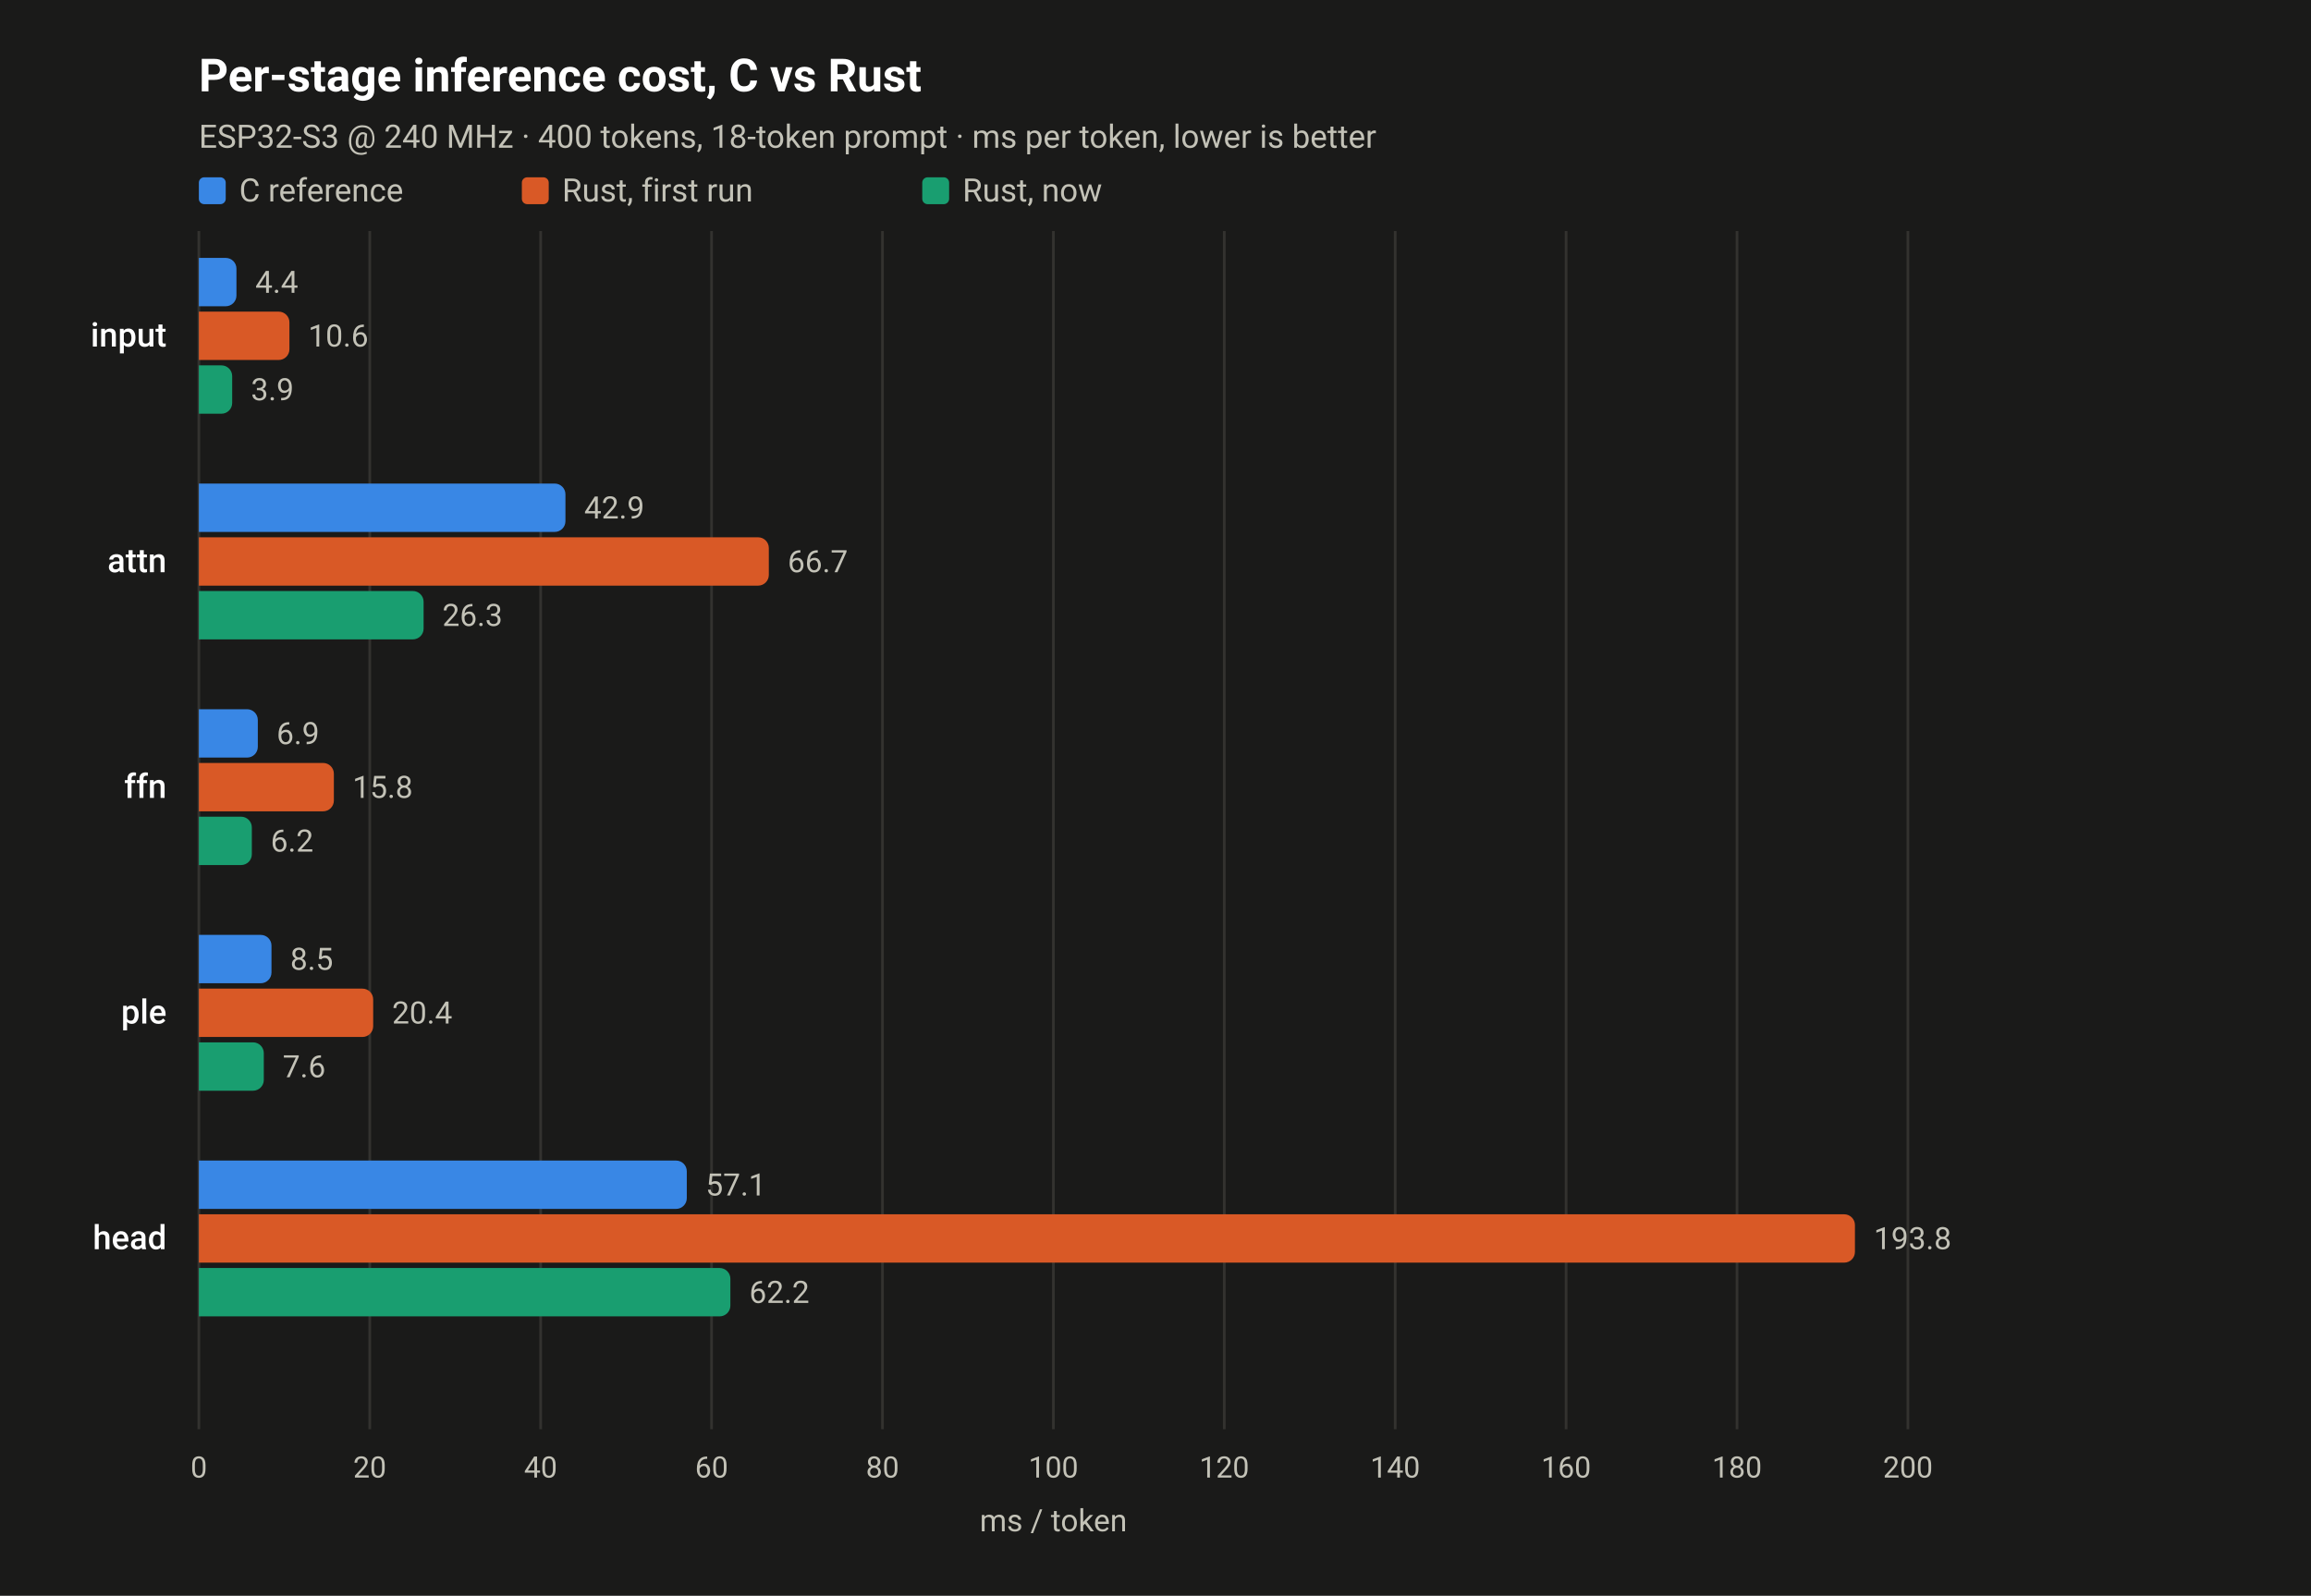
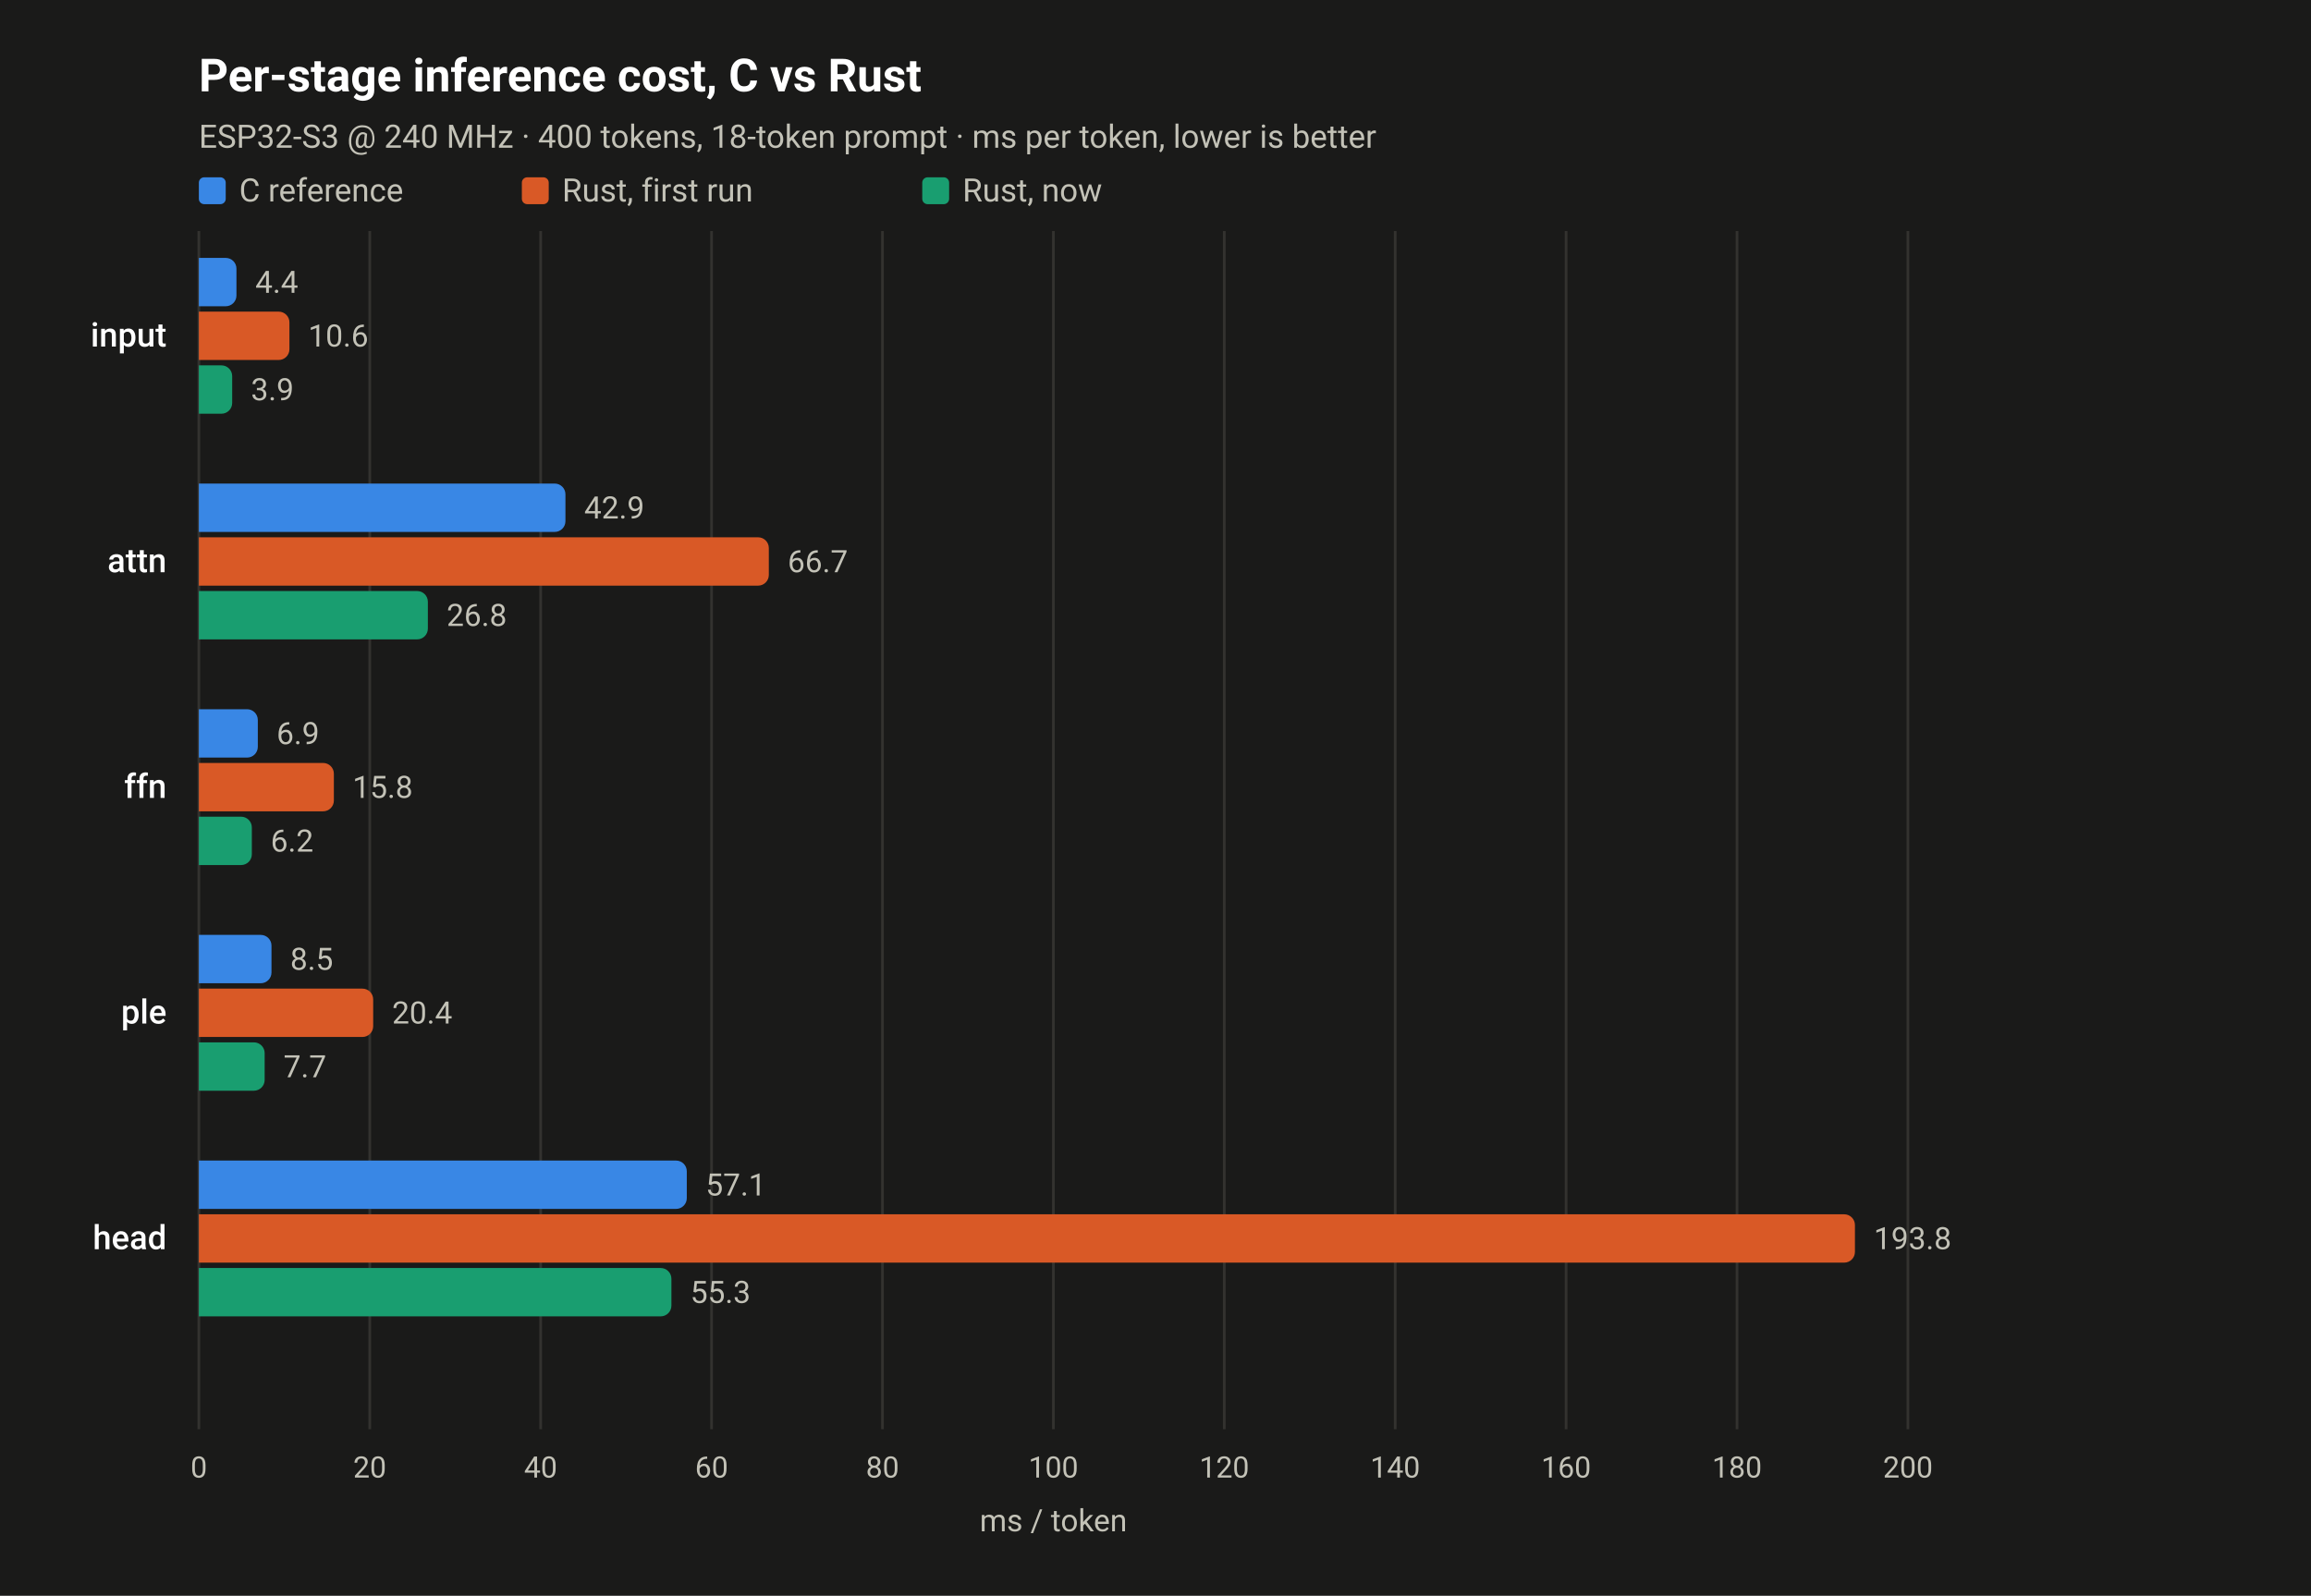
<svg xmlns="http://www.w3.org/2000/svg" width="860" height="594" viewBox="0 0 860 594" font-family="ui-sans-serif,-apple-system,Segoe UI,Roboto,sans-serif">
  <defs>
    <pattern id="prov" width="6" height="6" patternUnits="userSpaceOnUse" patternTransform="rotate(45)">
      <rect width="6" height="6" fill="none" />
      <line x1="0" y1="0" x2="0" y2="6" stroke="#1a1a19" stroke-width="2" opacity="0.55" />
    </pattern>
  </defs>
  <rect width="860" height="594" fill="#1a1a19" />
  <text x="74" y="34" font-size="17" font-weight="600" fill="#ffffff">Per-stage inference cost, C vs Rust</text>
  <text x="74" y="55" font-size="12" fill="#c3c2b7">ESP32-S3 @ 240 MHz · 400 tokens, 18-token prompt · ms per token, lower is better</text>
  <rect x="74" y="66" width="10" height="10" rx="2" fill="#3987e5" />
  <text x="89" y="75" font-size="12" fill="#c3c2b7">C reference</text>
  <rect x="194.2" y="66" width="10" height="10" rx="2" fill="#d95926" />
  <text x="209.2" y="75" font-size="12" fill="#c3c2b7">Rust, first run</text>
  <rect x="343.2" y="66" width="10" height="10" rx="2" fill="#199e70" />
  <text x="358.2" y="75" font-size="12" fill="#c3c2b7">Rust, now</text>
  <line x1="74.0" y1="86" x2="74.0" y2="532" stroke="#33322f" stroke-width="1" />
  <text x="74.0" y="550" font-size="11" fill="#c3c2b7" text-anchor="middle">0</text>
  <line x1="137.6" y1="86" x2="137.6" y2="532" stroke="#33322f" stroke-width="1" />
  <text x="137.6" y="550" font-size="11" fill="#c3c2b7" text-anchor="middle">20</text>
  <line x1="201.2" y1="86" x2="201.2" y2="532" stroke="#33322f" stroke-width="1" />
  <text x="201.2" y="550" font-size="11" fill="#c3c2b7" text-anchor="middle">40</text>
  <line x1="264.8" y1="86" x2="264.8" y2="532" stroke="#33322f" stroke-width="1" />
  <text x="264.8" y="550" font-size="11" fill="#c3c2b7" text-anchor="middle">60</text>
  <line x1="328.4" y1="86" x2="328.4" y2="532" stroke="#33322f" stroke-width="1" />
  <text x="328.4" y="550" font-size="11" fill="#c3c2b7" text-anchor="middle">80</text>
  <line x1="392.0" y1="86" x2="392.0" y2="532" stroke="#33322f" stroke-width="1" />
  <text x="392.0" y="550" font-size="11" fill="#c3c2b7" text-anchor="middle">100</text>
  <line x1="455.6" y1="86" x2="455.6" y2="532" stroke="#33322f" stroke-width="1" />
  <text x="455.6" y="550" font-size="11" fill="#c3c2b7" text-anchor="middle">120</text>
  <line x1="519.2" y1="86" x2="519.2" y2="532" stroke="#33322f" stroke-width="1" />
  <text x="519.2" y="550" font-size="11" fill="#c3c2b7" text-anchor="middle">140</text>
  <line x1="582.8" y1="86" x2="582.8" y2="532" stroke="#33322f" stroke-width="1" />
  <text x="582.8" y="550" font-size="11" fill="#c3c2b7" text-anchor="middle">160</text>
  <line x1="646.4" y1="86" x2="646.4" y2="532" stroke="#33322f" stroke-width="1" />
  <text x="646.4" y="550" font-size="11" fill="#c3c2b7" text-anchor="middle">180</text>
  <line x1="710.0" y1="86" x2="710.0" y2="532" stroke="#33322f" stroke-width="1" />
  <text x="710.0" y="550" font-size="11" fill="#c3c2b7" text-anchor="middle">200</text>
  <text x="392.0" y="570" font-size="11.5" fill="#c3c2b7" text-anchor="middle">ms / token</text>
  <text x="62" y="129.0" font-size="12.5" font-weight="500" fill="#ffffff" text-anchor="end">input</text>
  <path d="M74,96 H83.992 A4,4 0 0 1 87.992,100 V110 A4,4 0 0 1 83.992,114 H74 Z" fill="#3987e5" />
  <text x="95.0" y="109" font-size="11.5" fill="#c3c2b7">4.4</text>
  <path d="M74,116 H103.708 A4,4 0 0 1 107.708,120 V130 A4,4 0 0 1 103.708,134 H74 Z" fill="#d95926" />
  <text x="114.7" y="129" font-size="11.5" fill="#c3c2b7">10.6</text>
  <path d="M74,136 H82.402 A4,4 0 0 1 86.402,140 V150 A4,4 0 0 1 82.402,154 H74 Z" fill="#199e70" />
  <text x="93.4" y="149" font-size="11.5" fill="#c3c2b7">3.9</text>
  <text x="62" y="213.0" font-size="12.5" font-weight="500" fill="#ffffff" text-anchor="end">attn</text>
  <path d="M74,180 H206.422 A4,4 0 0 1 210.422,184 V194 A4,4 0 0 1 206.422,198 H74 Z" fill="#3987e5" />
  <text x="217.4" y="193" font-size="11.5" fill="#c3c2b7">42.9</text>
  <path d="M74,200 H282.106 A4,4 0 0 1 286.106,204 V214 A4,4 0 0 1 282.106,218 H74 Z" fill="#d95926" />
  <text x="293.1" y="213" font-size="11.5" fill="#c3c2b7">66.7</text>
-   <path d="M74,220 H153.634 A4,4 0 0 1 157.634,224 V234 A4,4 0 0 1 153.634,238 H74 Z" fill="#199e70" />
-   <text x="164.6" y="233" font-size="11.5" fill="#c3c2b7">26.3</text>
+   <path d="M74,220 H155.224 A4,4 0 0 1 159.224,224 V234 A4,4 0 0 1 155.224,238 H74 Z" fill="#199e70" />
+   <text x="166.2" y="233" font-size="11.5" fill="#c3c2b7">26.8</text>
  <text x="62" y="297.0" font-size="12.5" font-weight="500" fill="#ffffff" text-anchor="end">ffn</text>
  <path d="M74,264 H91.942 A4,4 0 0 1 95.942,268 V278 A4,4 0 0 1 91.942,282 H74 Z" fill="#3987e5" />
  <text x="102.9" y="277" font-size="11.5" fill="#c3c2b7">6.9</text>
  <path d="M74,284 H120.244 A4,4 0 0 1 124.244,288 V298 A4,4 0 0 1 120.244,302 H74 Z" fill="#d95926" />
  <text x="131.2" y="297" font-size="11.5" fill="#c3c2b7">15.8</text>
  <path d="M74,304 H89.716 A4,4 0 0 1 93.716,308 V318 A4,4 0 0 1 89.716,322 H74 Z" fill="#199e70" />
  <text x="100.7" y="317" font-size="11.5" fill="#c3c2b7">6.2</text>
  <text x="62" y="381.0" font-size="12.5" font-weight="500" fill="#ffffff" text-anchor="end">ple</text>
  <path d="M74,348 H97.03 A4,4 0 0 1 101.03,352 V362 A4,4 0 0 1 97.03,366 H74 Z" fill="#3987e5" />
  <text x="108.0" y="361" font-size="11.5" fill="#c3c2b7">8.5</text>
  <path d="M74,368 H134.872 A4,4 0 0 1 138.872,372 V382 A4,4 0 0 1 134.872,386 H74 Z" fill="#d95926" />
  <text x="145.9" y="381" font-size="11.5" fill="#c3c2b7">20.4</text>
-   <path d="M74,388 H94.168 A4,4 0 0 1 98.168,392 V402 A4,4 0 0 1 94.168,406 H74 Z" fill="#199e70" />
-   <text x="105.2" y="401" font-size="11.5" fill="#c3c2b7">7.6</text>
+   <path d="M74,388 H94.486 A4,4 0 0 1 98.486,392 V402 A4,4 0 0 1 94.486,406 H74 Z" fill="#199e70" />
+   <text x="105.5" y="401" font-size="11.5" fill="#c3c2b7">7.7</text>
  <text x="62" y="465.0" font-size="12.5" font-weight="500" fill="#ffffff" text-anchor="end">head</text>
  <path d="M74,432 H251.578 A4,4 0 0 1 255.578,436 V446 A4,4 0 0 1 251.578,450 H74 Z" fill="#3987e5" />
  <text x="262.6" y="445" font-size="11.5" fill="#c3c2b7">57.1</text>
  <path d="M74,452 H686.284 A4,4 0 0 1 690.284,456 V466 A4,4 0 0 1 686.284,470 H74 Z" fill="#d95926" />
  <text x="697.3" y="465" font-size="11.5" fill="#c3c2b7">193.8</text>
-   <path d="M74,472 H267.796 A4,4 0 0 1 271.796,476 V486 A4,4 0 0 1 267.796,490 H74 Z" fill="#199e70" />
-   <text x="278.8" y="485" font-size="11.5" fill="#c3c2b7">62.2</text>
+   <path d="M74,472 H245.854 A4,4 0 0 1 249.854,476 V486 A4,4 0 0 1 245.854,490 H74 Z" fill="#199e70" />
+   <text x="256.9" y="485" font-size="11.5" fill="#c3c2b7">55.3</text>
</svg>
